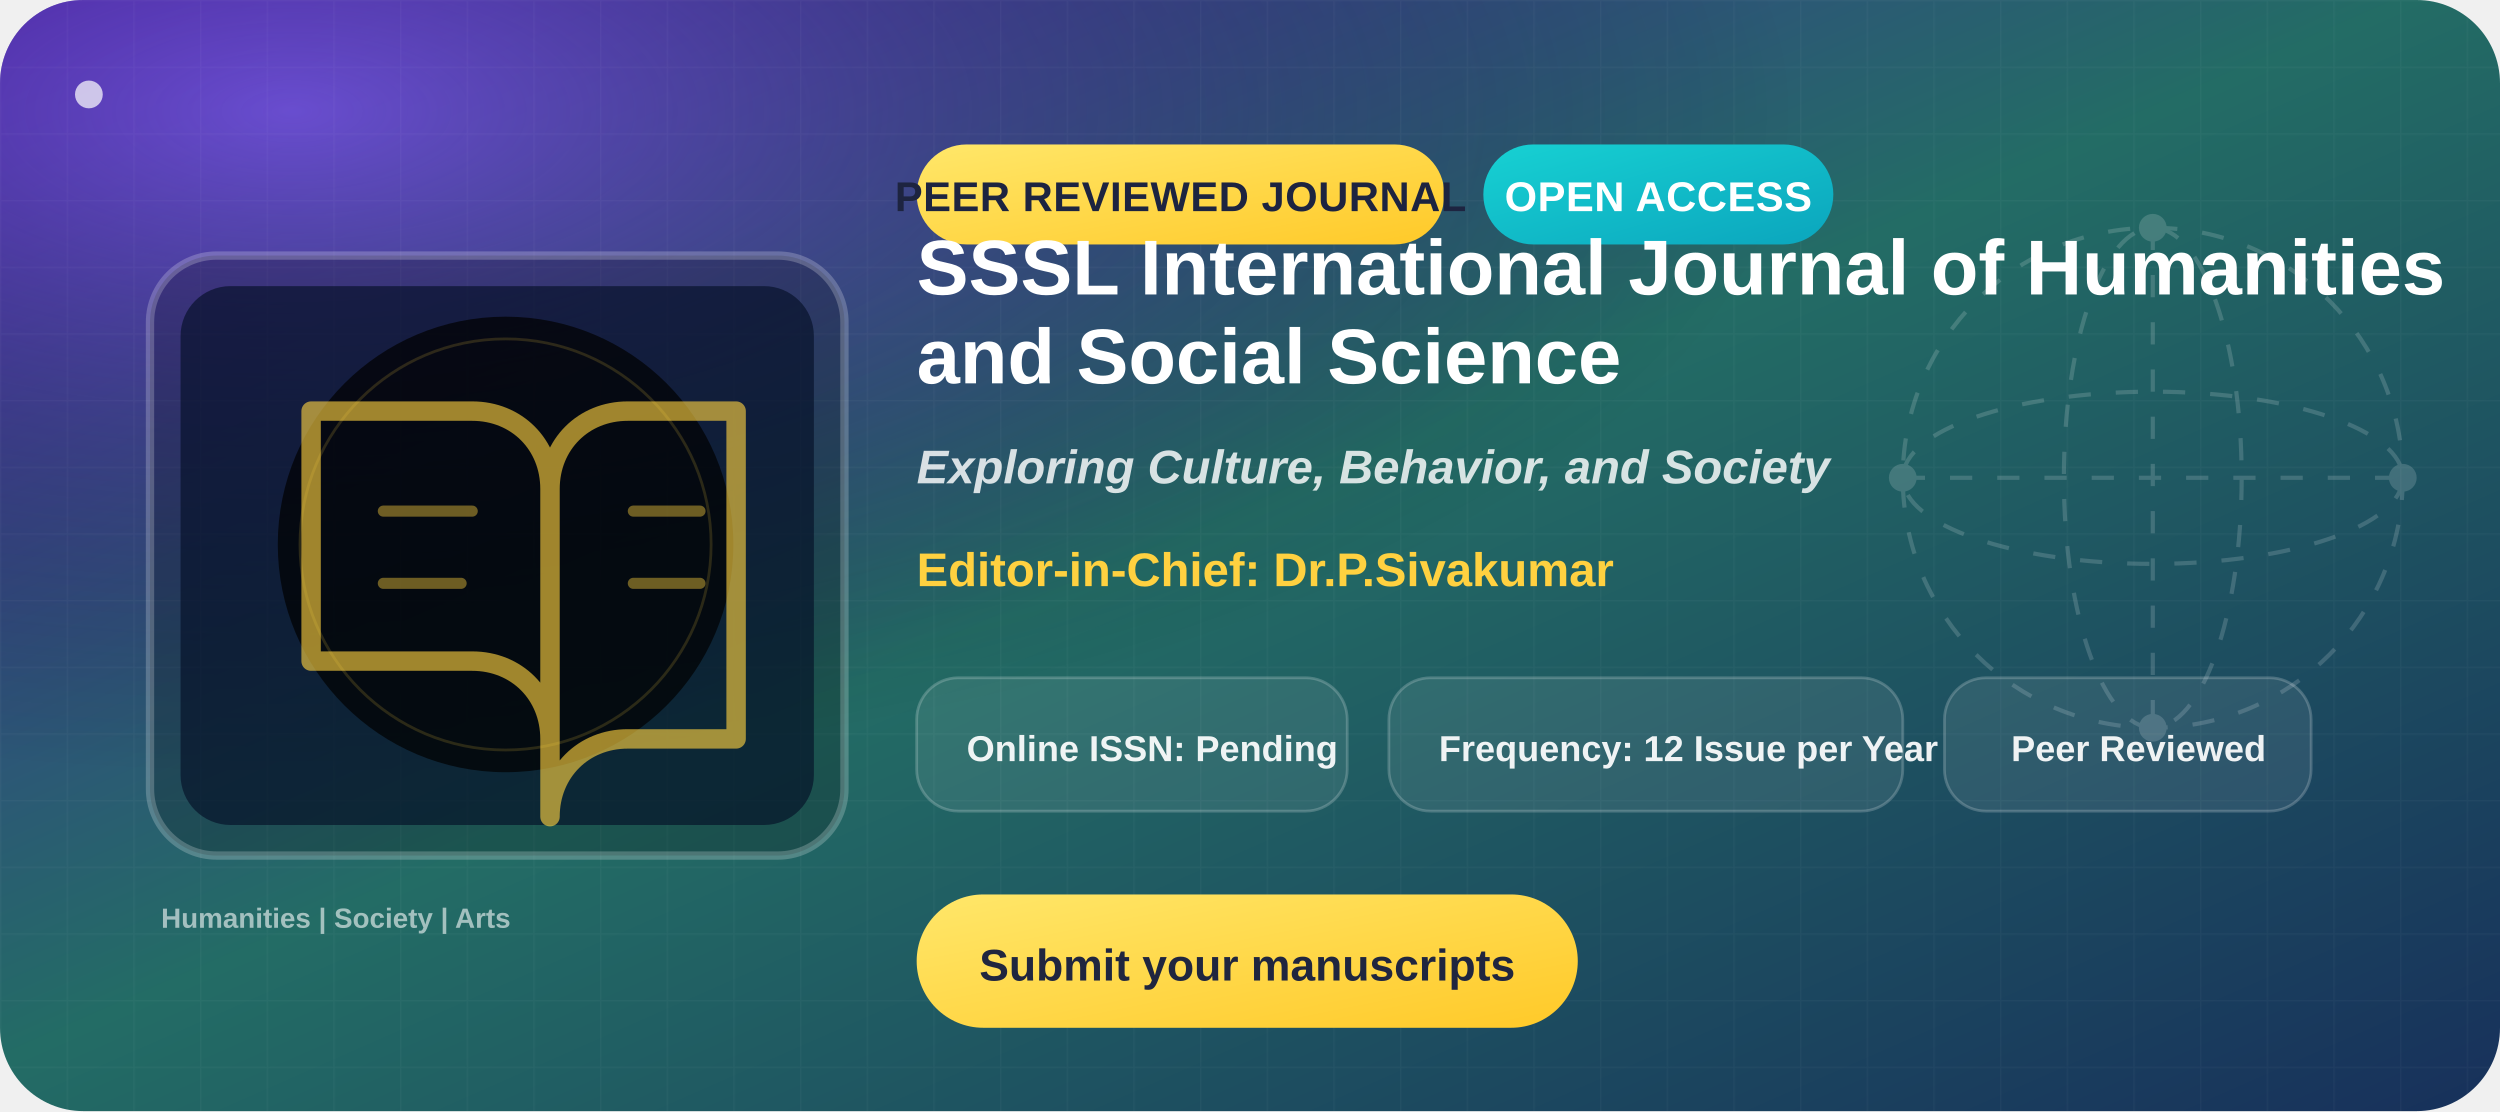
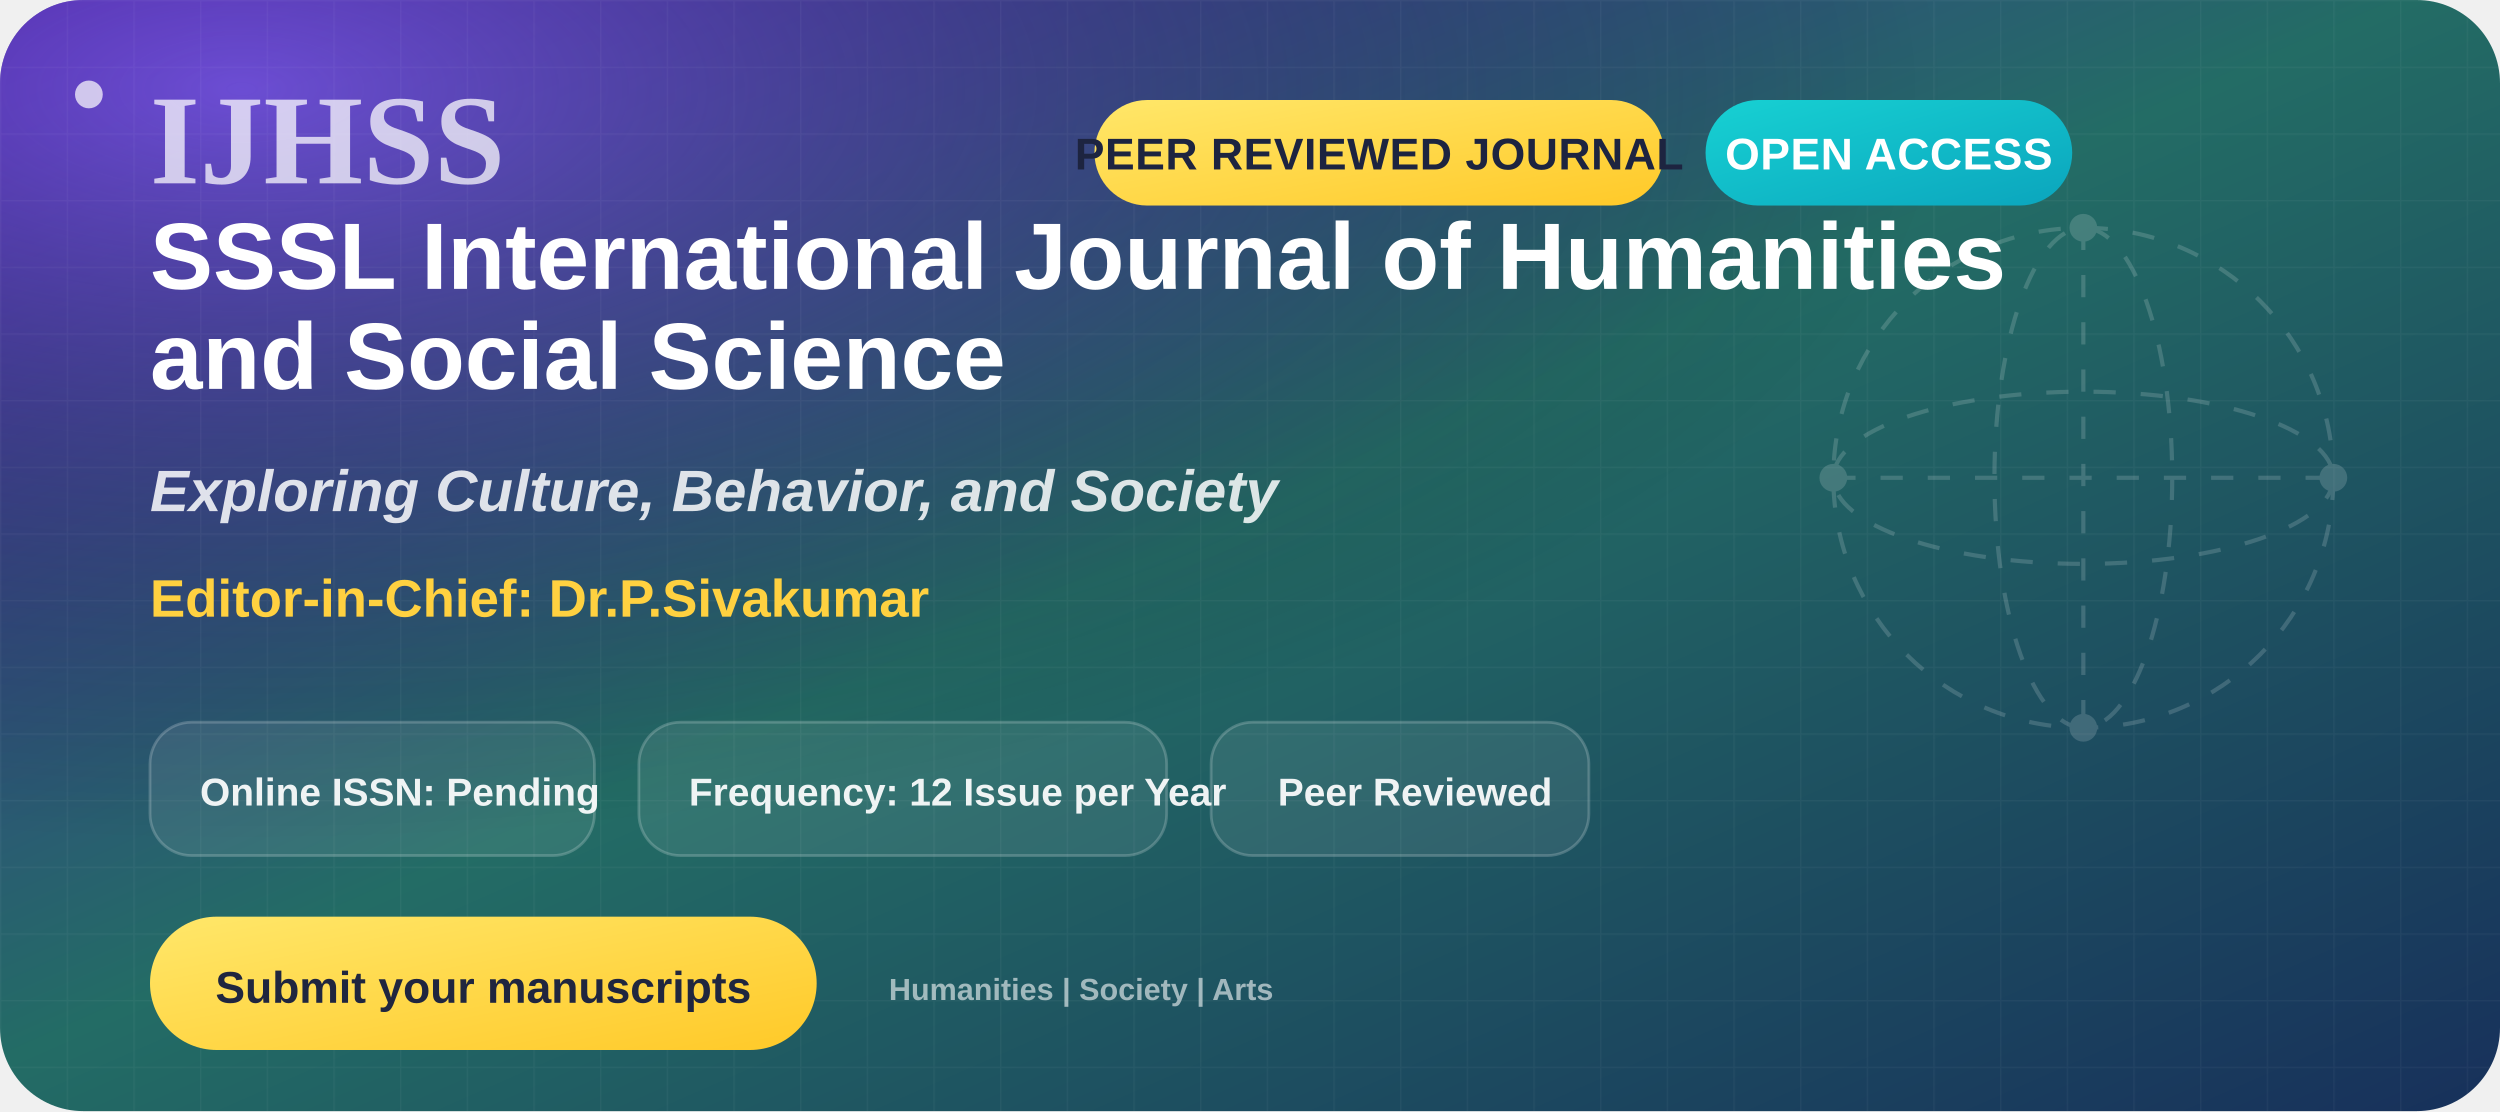
<svg xmlns="http://www.w3.org/2000/svg" viewBox="0 0 900 400" role="img" aria-labelledby="title-IJHSS desc-IJHSS">
  <defs>
    <linearGradient id="bg10" x1="0%" y1="0%" x2="100%" y2="100%">
      <stop offset="0%" stop-color="#4421a2" />
      <stop offset="48%" stop-color="#236c65" />
      <stop offset="100%" stop-color="#17305b" />
    </linearGradient>
-     <radialGradient id="glow10" cx="12%" cy="10%" r="60%">
-       <stop offset="0%" stop-color="#8d63ff" stop-opacity="0.55" />
+     <radialGradient id="glow10" cx="10%" cy="8%" r="68%">
+       <stop offset="0%" stop-color="#8d63ff" stop-opacity="0.58" />
      <stop offset="100%" stop-color="#000000" stop-opacity="0" />
    </radialGradient>
    <linearGradient id="gold10" x1="0%" y1="0%" x2="100%" y2="100%">
      <stop offset="0%" stop-color="#ffe76a" />
      <stop offset="100%" stop-color="#ffc928" />
    </linearGradient>
    <linearGradient id="cyan10" x1="0%" y1="0%" x2="100%" y2="100%">
      <stop offset="0%" stop-color="#17d1d3" />
      <stop offset="100%" stop-color="#0ba5bd" />
    </linearGradient>
    <pattern id="grid10" width="24" height="24" patternUnits="userSpaceOnUse">
-       <path d="M24 0H0V24" fill="none" stroke="#ffffff" stroke-opacity="0.035" stroke-width="1" />
+       <path d="M24 0H0V24" fill="none" stroke="#ffffff" stroke-opacity="0.04" stroke-width="1" />
    </pattern>
-     <style>.pill{font-family:'Outfit','Segoe UI',Arial,sans-serif;font-weight:900;font-size:15px;letter-spacing:.2px}.title{font-family:'Outfit','Segoe UI',Arial,sans-serif;font-weight:900;font-size:28px;fill:#fff;letter-spacing:0}.tagline{font-family:'Outfit','Segoe UI',Arial,sans-serif;font-style:italic;font-weight:800;font-size:17px;fill:rgba(255,255,255,.82)}.editor{font-family:'Outfit','Segoe UI',Arial,sans-serif;font-weight:900;font-size:17px;fill:#ffd140}.chip{font-family:'Outfit','Segoe UI',Arial,sans-serif;font-size:13px;font-weight:800;fill:rgba(255,255,255,.92)}.small{font-family:'Poppins','Segoe UI',Arial,sans-serif;font-size:10px;font-weight:800;fill:rgba(255,255,255,.58)}</style>
+     <style>.pill{font-family:'Outfit','Segoe UI',Arial,sans-serif;font-weight:900;font-size:16px;letter-spacing:.2px}.code{font-family:Georgia,'Times New Roman',serif;font-weight:900;font-size:46px;fill:rgba(255,255,255,.72)}.title{font-family:'Outfit','Segoe UI',Arial,sans-serif;font-weight:900;font-size:34px;fill:#fff;letter-spacing:0}.tagline{font-family:'Outfit','Segoe UI',Arial,sans-serif;font-style:italic;font-weight:800;font-size:21px;fill:rgba(255,255,255,.84)}.editor{font-family:'Outfit','Segoe UI',Arial,sans-serif;font-weight:900;font-size:19px;fill:#ffd140}.chip{font-family:'Outfit','Segoe UI',Arial,sans-serif;font-size:14px;font-weight:800;fill:rgba(255,255,255,.92)}.small{font-family:'Poppins','Segoe UI',Arial,sans-serif;font-size:11px;font-weight:800;fill:rgba(255,255,255,.58)}</style>
  </defs>
  <rect width="900" height="400" rx="30" fill="url(#bg10)" />
  <rect width="900" height="400" rx="30" fill="url(#glow10)" />
  <rect width="900" height="400" rx="30" fill="url(#grid10)" />
  <circle cx="32" cy="34" r="5" fill="#fff" opacity=".7" />
-   <g opacity=".16" transform="translate(675 64)">
+   <g opacity=".16" transform="translate(650 64)">
    <circle cx="100" cy="108" r="90" fill="none" stroke="#fff" stroke-width="1.5" stroke-dasharray="8 9" />
    <ellipse cx="100" cy="108" rx="90" ry="31" fill="none" stroke="#fff" stroke-width="1.5" stroke-dasharray="8 9" />
    <ellipse cx="100" cy="108" rx="32" ry="90" fill="none" stroke="#fff" stroke-width="1.5" stroke-dasharray="8 9" />
    <path d="M10 108h180M100 18v180" stroke="#fff" stroke-width="1.5" stroke-dasharray="8 9" />
    <circle cx="100" cy="18" r="5" fill="#fff" />
    <circle cx="100" cy="198" r="5" fill="#fff" />
    <circle cx="10" cy="108" r="5" fill="#fff" />
    <circle cx="190" cy="108" r="5" fill="#fff" />
  </g>
-   <g transform="translate(54 92)">
-     <rect x="0" y="0" width="250" height="216" rx="24" fill="rgba(0,0,0,.22)" stroke="rgba(255,255,255,.22)" stroke-width="3" />
-     <rect x="11" y="11" width="228" height="194" rx="18" fill="rgba(4,15,38,.64)" />
-     <g transform="translate(6 6)">
-       <circle cx="122" cy="98" r="82" fill="#000" opacity=".7" />
-       <circle cx="122" cy="98" r="74" fill="none" stroke="#ffd23f" stroke-opacity=".16" />
-       <path d="M52 50h58c16 0 28 12 28 28v90c0-16-12-28-28-28H52zM138 78c0-16 12-28 28-28h39v118h-39c-16 0-28 12-28 28z" fill="none" stroke="#ffd23f" stroke-linecap="round" stroke-linejoin="round" stroke-width="7" opacity="0.62" />
-       <path d="M78 86h32M78 112h28M168 86h24M168 112h24" fill="none" stroke="#ffd23f" stroke-linecap="round" stroke-linejoin="round" stroke-width="4" opacity="0.42" />
-     </g>
+   <text x="54" y="66" class="code">IJHSS</text>
+   <g transform="translate(394 36)">
+     <rect x="0" y="0" width="205" height="38" rx="19" fill="url(#gold10)" />
+     <text x="102.5" y="25" text-anchor="middle" class="pill" fill="#1d2440">PEER REVIEWED JOURNAL</text>
+     <rect x="220" y="0" width="132" height="38" rx="19" fill="url(#cyan10)" />
+     <text x="286" y="25" text-anchor="middle" class="pill" fill="#fff">OPEN ACCESS</text>
  </g>
-   <g transform="translate(330 52)">
-     <rect x="0" y="0" width="190" height="36" rx="18" fill="url(#gold10)" />
-     <text x="95" y="24" text-anchor="middle" class="pill" fill="#1d2440">PEER REVIEWED JOURNAL</text>
-     <rect x="204" y="0" width="126" height="36" rx="18" fill="url(#cyan10)" />
-     <text x="267" y="24" text-anchor="middle" class="pill" fill="#fff">OPEN ACCESS</text>
+   <text x="54" y="104" class="title">SSSL International Journal of Humanities</text>
+   <text x="54" y="140" class="title">and Social Science</text>
+   <text x="54" y="184" class="tagline">Exploring Culture, Behavior, and Society</text>
+   <text x="54" y="222" class="editor">Editor-in-Chief: Dr.P.Sivakumar</text>
+   <g transform="translate(54 260)">
+     <rect x="0" y="0" width="160" height="48" rx="15" fill="rgba(255,255,255,.08)" stroke="rgba(255,255,255,.20)" />
+     <text x="18" y="30" class="chip">Online ISSN: Pending</text>
+     <rect x="176" y="0" width="190" height="48" rx="15" fill="rgba(255,255,255,.08)" stroke="rgba(255,255,255,.20)" />
+     <text x="194" y="30" class="chip">Frequency: 12 Issue per Year</text>
+     <rect x="382" y="0" width="136" height="48" rx="15" fill="rgba(255,255,255,.08)" stroke="rgba(255,255,255,.20)" />
+     <text x="406" y="30" class="chip">Peer Reviewed</text>
  </g>
-   <text x="330" y="106" class="title">SSSL International Journal of Humanities</text>
-   <text x="330" y="138" class="title">and Social Science</text>
-   <text x="330" y="174" class="tagline">Exploring Culture, Behavior, and Society</text>
-   <text x="330" y="211" class="editor">Editor-in-Chief: Dr.P.Sivakumar</text>
-   <g transform="translate(330 244)">
-     <rect x="0" y="0" width="155" height="48" rx="15" fill="rgba(255,255,255,.08)" stroke="rgba(255,255,255,.20)" />
-     <text x="18" y="30" class="chip">Online ISSN: Pending</text>
-     <rect x="170" y="0" width="185" height="48" rx="15" fill="rgba(255,255,255,.08)" stroke="rgba(255,255,255,.20)" />
-     <text x="188" y="30" class="chip">Frequency: 12 Issue per Year</text>
-     <rect x="370" y="0" width="132" height="48" rx="15" fill="rgba(255,255,255,.08)" stroke="rgba(255,255,255,.20)" />
-     <text x="394" y="30" class="chip">Peer Reviewed</text>
+   <g transform="translate(54 330)">
+     <rect x="0" y="0" width="240" height="48" rx="24" fill="url(#gold10)" />
+     <text x="120" y="31" text-anchor="middle" font-family="Outfit,Arial" font-size="16" font-weight="900" fill="#20263f">Submit your manuscripts</text>
  </g>
-   <g transform="translate(330 322)">
-     <rect x="0" y="0" width="238" height="48" rx="24" fill="url(#gold10)" />
-     <text x="119" y="31" text-anchor="middle" font-family="Outfit,Arial" font-size="16" font-weight="900" fill="#20263f">Submit your manuscripts</text>
-   </g>
-   <text x="58" y="334" class="small">Humanities | Society | Arts</text>
+   <text x="320" y="360" class="small">Humanities | Society | Arts</text>
</svg>
